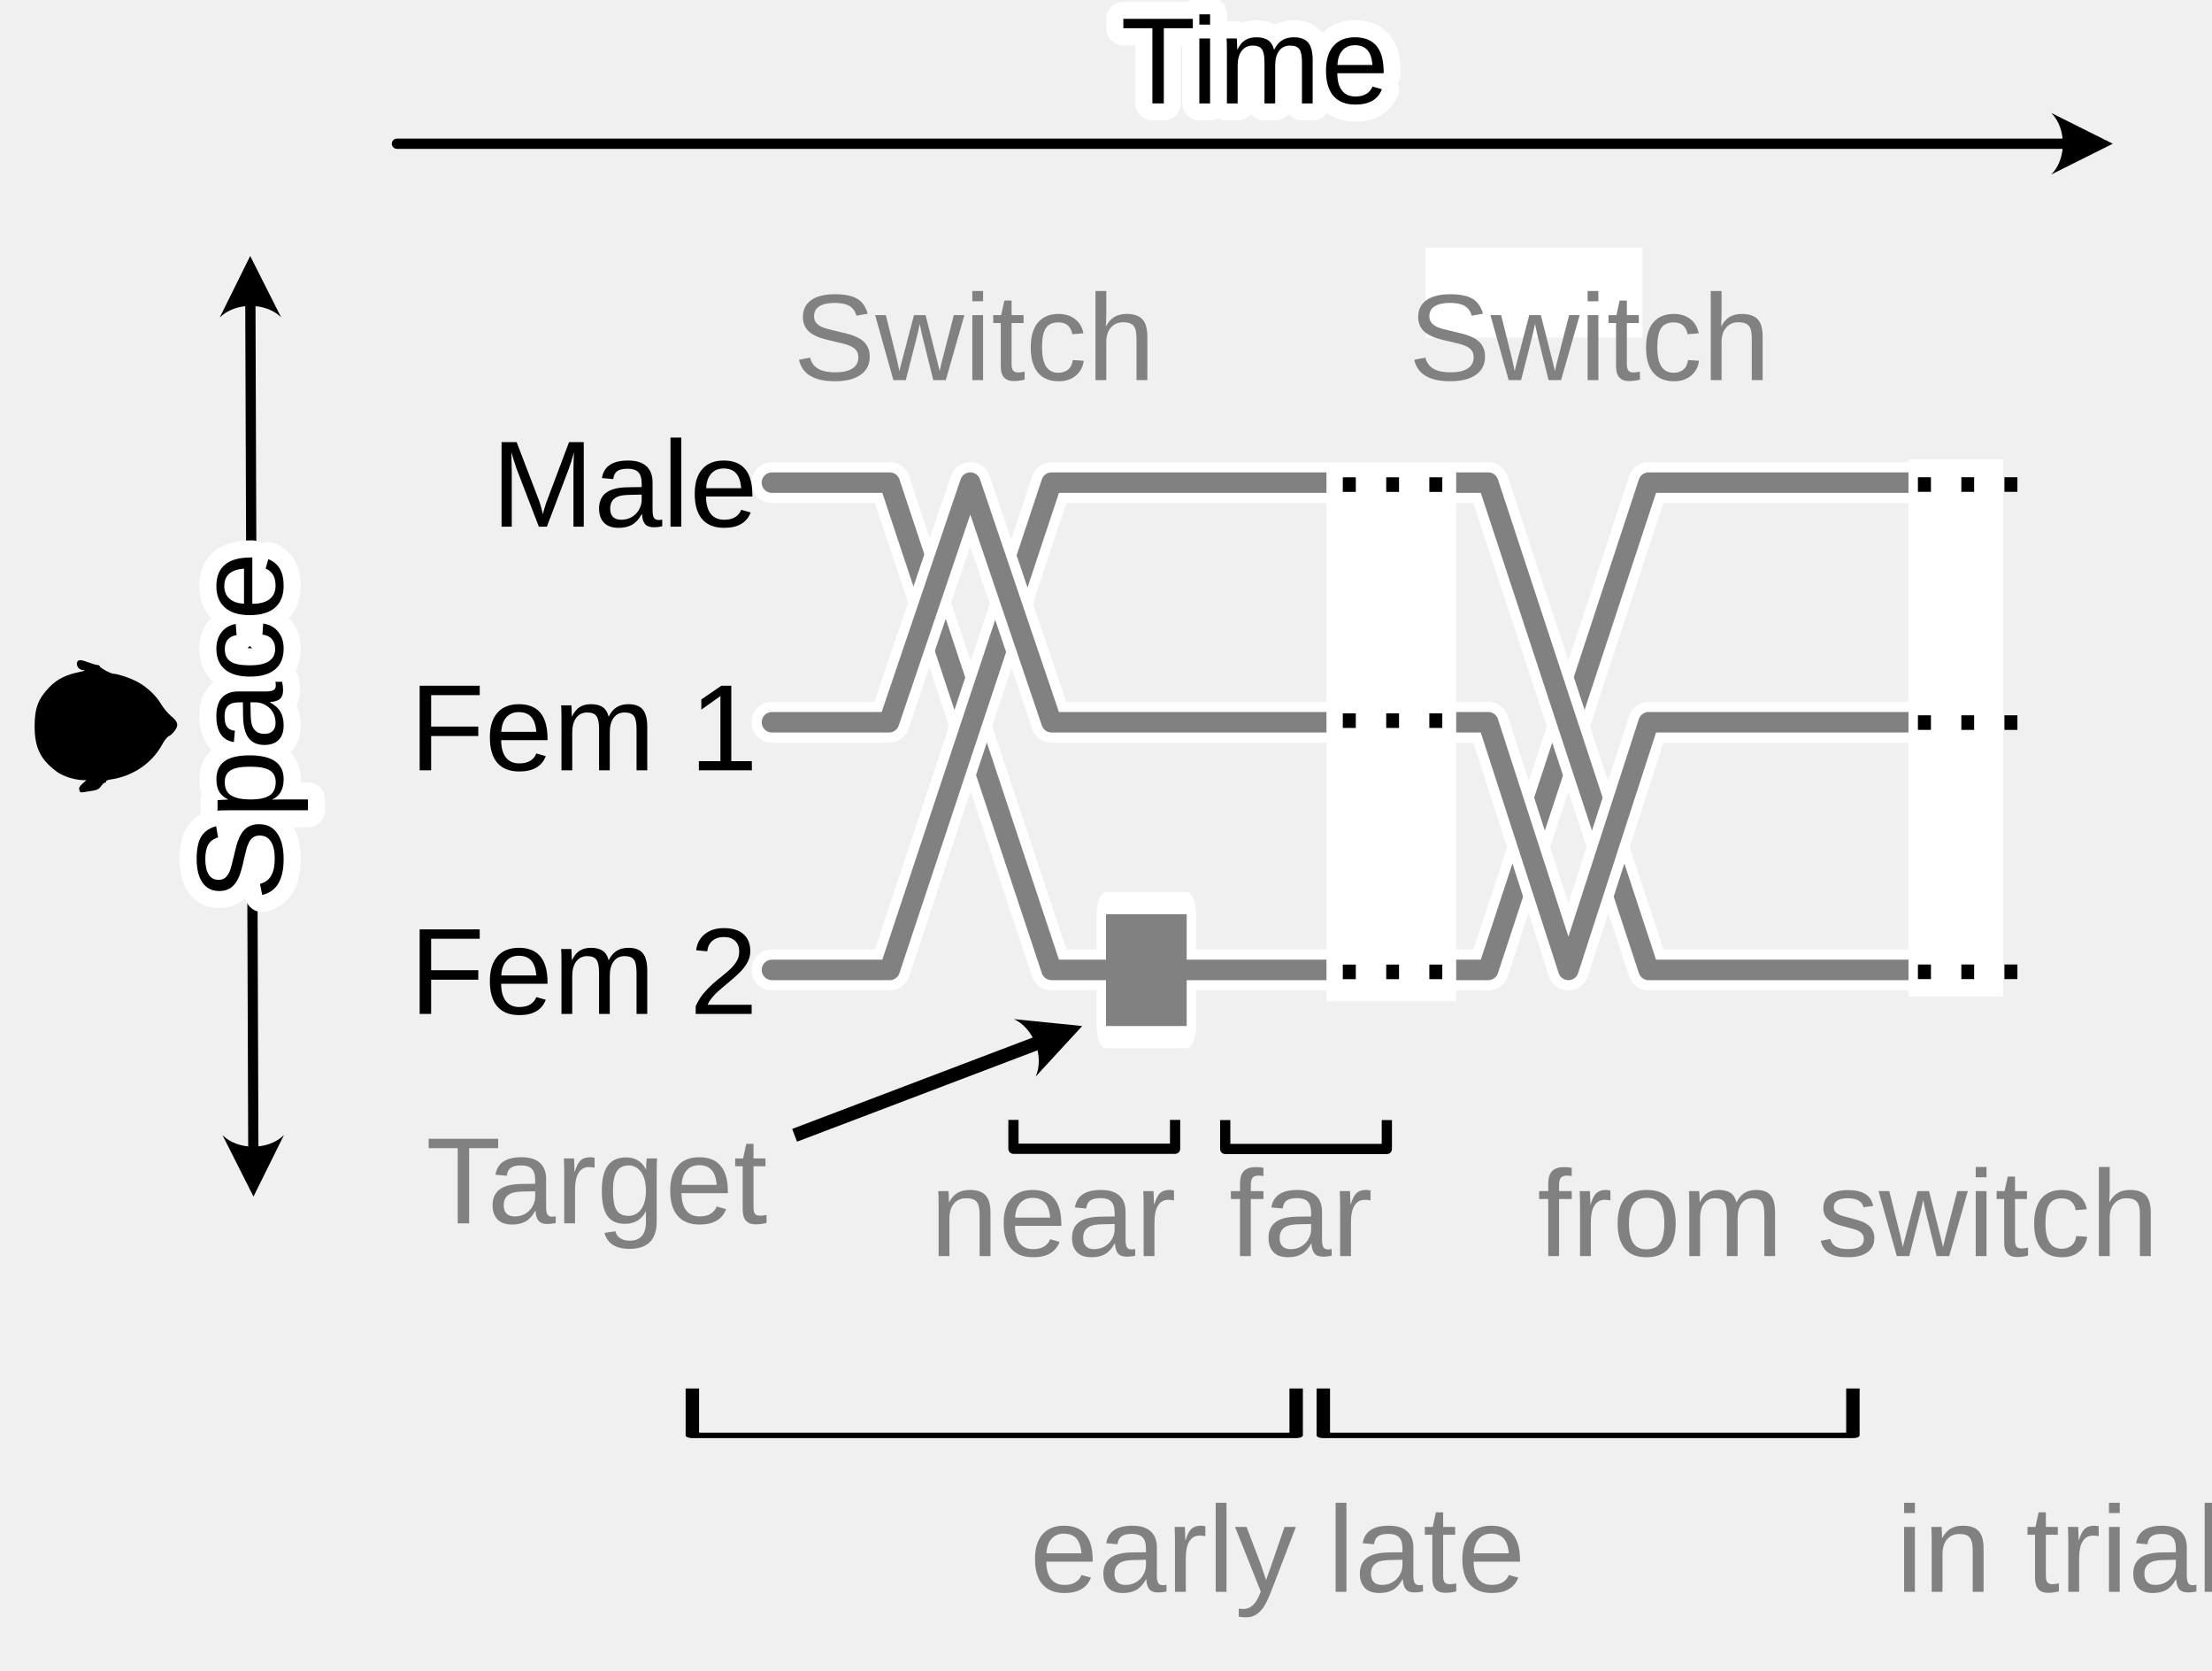
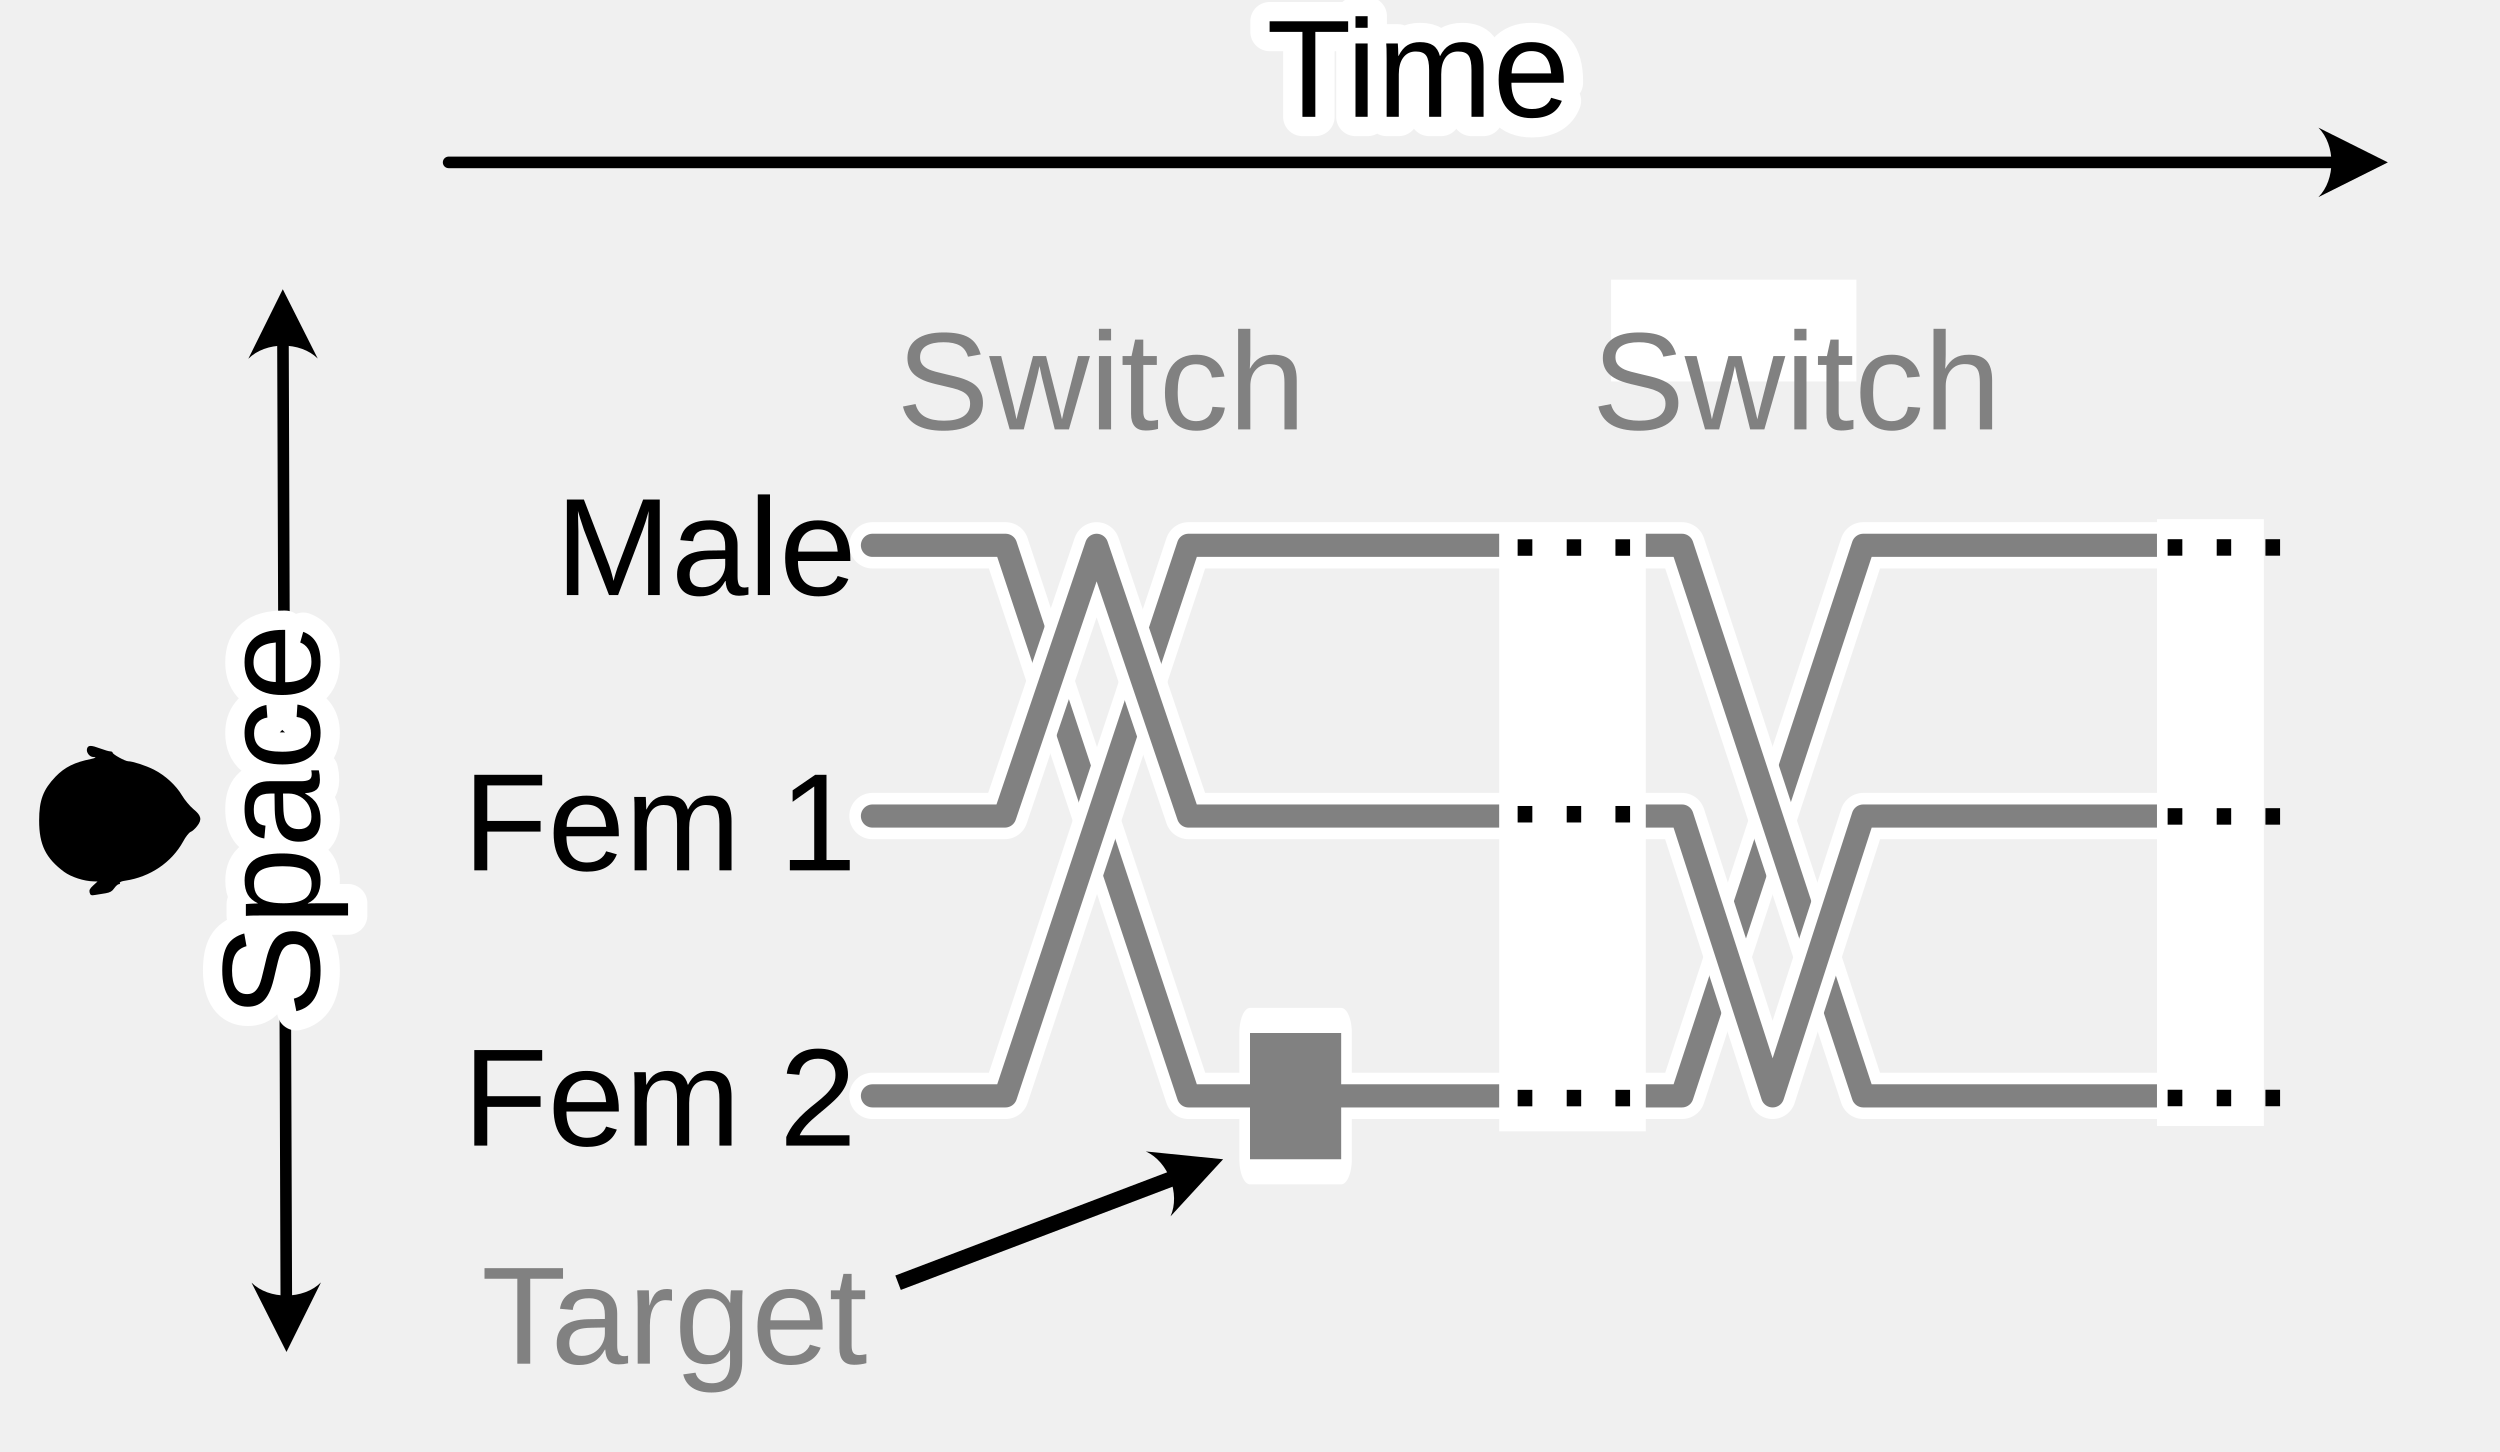
- <svg xmlns="http://www.w3.org/2000/svg" width="100%" height="100%" viewBox="0 0 1350 1019" version="1.1" xml:space="preserve" style="fill-rule:evenodd;clip-rule:evenodd;stroke-linecap:round;stroke-linejoin:round;stroke-miterlimit:1.5;">
-   <g id="Artboard1" transform="matrix(1,0,0,1.69695,0,0)">
+ <svg xmlns="http://www.w3.org/2000/svg" width="100%" height="100%" viewBox="0 0 1350 784" version="1.1" xml:space="preserve" style="fill-rule:evenodd;clip-rule:evenodd;stroke-linecap:round;stroke-linejoin:round;stroke-miterlimit:1.5;">
+   <g id="Artboard1" transform="matrix(1,0,0,1.30524,0,0)">
    <rect x="0" y="0" width="1350" height="600" style="fill:none;" />
    <clipPath id="_clip1">
      <rect x="0" y="0" width="1350" height="600" />
    </clipPath>
    <g clip-path="url(#_clip1)">
-       <g transform="matrix(2.1783,-8.93012e-33,1.51539e-32,1.28366,303.992,38.075)">
+       <g transform="matrix(2.1783,-1.16101e-32,1.51539e-32,1.66889,303.992,49.5014)">
        <path d="M76.725,105.522L109.725,105.522L155.066,242.004L277.404,242.004L322.347,105.522L396.643,105.522" style="fill:none;stroke:white;stroke-width:11.48px;" />
      </g>
-       <g transform="matrix(0.955306,0,0,1.32591,172.9,-126.052)">
+       <g transform="matrix(0.955306,0,0,1.72381,172.9,-163.88)">
        <rect x="525.591" y="342.989" width="51.536" height="30.301" style="fill:none;stroke:white;stroke-width:12.05px;stroke-linecap:butt;" />
        <rect x="525.591" y="342.989" width="51.536" height="30.301" style="fill:rgb(129,129,129);" />
      </g>
-       <g transform="matrix(2.1783,-8.93012e-33,1.51539e-32,1.28366,303.992,38.075)">
+       <g transform="matrix(2.1783,-1.16101e-32,1.51539e-32,1.66889,303.992,49.5014)">
        <path d="M76.725,105.522L109.725,105.522L155.066,242.004L277.404,242.004L322.347,105.522L396.643,105.522" style="fill:none;stroke:rgb(129,129,129);stroke-width:5.74px;" />
      </g>
-       <g transform="matrix(4.67213e-17,-0.449641,0.708566,2.55678e-17,-55.3924,369.497)">
+       <g transform="matrix(4.67213e-17,-0.584579,0.708566,3.32407e-17,-55.3924,480.384)">
        <path d="M237.1,228.4C235.3,226.9 233.4,224.7 233,223.4C232.5,222.2 229.5,219.6 226.3,217.8C211.4,209 201.1,192.6 198.5,173.7C198.2,171.1 197.5,169.2 196.9,169.5C196.4,169.9 196,169.5 196,168.7C196,168 194.7,166.4 193.1,165.2C191,163.7 190.1,162 189.6,158.8C189.2,156.4 188.7,152.9 188.4,150.8C187.9,147.7 188.1,147.1 190,146.5C191.7,146 192.8,146.5 195.1,149.2L197.9,152.5L198,149.5C198.1,142.2 201.1,132.4 204.7,127.1C214.4,113 223.9,108 241,108C255.4,108 262.9,111 272.2,120.6C278.9,127.6 282.3,135.1 284.6,147.5C285.3,151.1 286,152.1 286,149.3C286,146.4 289.4,143.7 291.9,144.5C294.5,145.3 294.5,147.5 292,154.7C290.9,157.9 290,161.2 290,162.2C290,163.2 289.6,164 289.1,164C287.9,164 283,173.6 283,175.9C283,179.2 280,189.2 277.1,195.4C273,204.1 266,212.3 258.8,216.9C255.5,219 251.2,222.9 249.1,225.6C244.6,231.6 241.7,232.3 237.1,228.4Z" style="fill-rule:nonzero;" />
      </g>
-       <g transform="matrix(2.1783,-8.93012e-33,-1.51539e-32,-1.28366,303.992,447.954)">
+       <g transform="matrix(2.1783,-1.16101e-32,-1.51539e-32,-1.66889,303.992,582.386)">
        <path d="M76.725,77.302L109.725,77.302L155.066,213.783L277.404,213.783L322.347,77.302L396.643,77.302" style="fill:none;stroke:white;stroke-width:11.48px;" />
      </g>
-       <g transform="matrix(2.1783,-8.93012e-33,-1.51539e-32,-1.28366,303.992,447.954)">
+       <g transform="matrix(2.1783,-1.16101e-32,-1.51539e-32,-1.66889,303.992,582.386)">
        <path d="M76.725,77.302L109.725,77.302L155.066,213.783L277.404,213.783L322.347,77.302L396.643,77.302" style="fill:none;stroke:rgb(129,129,129);stroke-width:5.74px;" />
      </g>
-       <g transform="matrix(7.63643e-16,2.44974,4.15708,-4.5001e-16,-589.585,-877.966)">
+       <g transform="matrix(7.63643e-16,3.18491,4.15708,-5.85059e-16,-589.585,-1141.44)">
        <g transform="matrix(4.4189e-17,0.240553,0.240553,-4.4189e-17,358.391,141.827)">
          <path d="M171.581,193.615L152.701,156.181L134.081,193.746C143.424,184.339 162.174,184.273 171.581,193.615Z" />
          <path d="M173.32,692.492L154.701,730.057L135.82,692.622C145.228,701.965 163.977,701.899 173.32,692.492Z" />
          <path d="M152.805,186.181C153.15,285.213 154.251,601.025 154.596,700.057" style="fill:none;stroke:black;stroke-width:6.25px;" />
        </g>
      </g>
-       <g transform="matrix(2.1783,-8.93012e-33,1.51539e-32,1.28366,303.992,38.075)">
+       <g transform="matrix(2.1783,-1.16101e-32,1.51539e-32,1.66889,303.992,49.5014)">
        <path d="M76.725,172.634L109.529,172.634L132.298,105.522L155.066,172.634L277.404,172.634L299.876,242.004L322.347,172.634L396.643,172.634" style="fill:none;stroke:white;stroke-width:11.48px;" />
      </g>
-       <g transform="matrix(2.1783,-8.93012e-33,1.51539e-32,1.28366,303.992,38.075)">
+       <g transform="matrix(2.1783,-1.16101e-32,1.51539e-32,1.66889,303.992,49.5014)">
        <path d="M76.725,172.634L109.529,172.634L132.298,105.522L155.066,172.634L277.404,172.634L299.876,242.004L322.347,172.634L396.643,172.634" style="fill:none;stroke:rgb(129,129,129);stroke-width:5.74px;" />
      </g>
-       <g transform="matrix(1.83008,0,0,0.693692,-48.8177,68.6433)">
+       <g transform="matrix(1.83008,0,0,0.90187,-48.8177,89.2432)">
        <rect x="663.13" y="139.202" width="31.535" height="278.371" style="fill:white;" />
      </g>
-       <g transform="matrix(1.03605,0,0,0.724498,457.935,-211.695)">
+       <g transform="matrix(1.03605,0,0,0.94192,457.935,-275.225)">
        <rect x="397.696" y="415.028" width="127.894" height="44.703" style="fill:white;" />
      </g>
-       <g transform="matrix(2,0,0,1.17859,-531.203,-415.902)">
+       <g transform="matrix(2,0,0,1.53228,-531.203,-540.714)">
        <text x="507.704px" y="468.827px" style="font-family:'ArialMT', 'Arial', sans-serif;font-size:37.5px;fill:rgb(129,129,129);">Switch</text>
      </g>
-       <g transform="matrix(2,0,0,1.17859,-155.688,-415.902)">
+       <g transform="matrix(2,0,0,1.53228,-155.688,-540.714)">
        <text x="507.704px" y="468.827px" style="font-family:'ArialMT', 'Arial', sans-serif;font-size:37.5px;fill:rgb(129,129,129);">Switch</text>
      </g>
-       <g transform="matrix(6.10875e-17,-0.938742,1.9689,4.44933e-17,-192.504,368.23)">
+       <g transform="matrix(6.10875e-17,-1.22046,1.9689,5.78458e-17,-192.504,478.736)">
        <g transform="matrix(1.2555,0,0,1.01579,-8.11132,-2.49608)">
          <text x="44.17px" y="184.905px" style="font-family:'ArialMT', 'Arial', sans-serif;font-size:37.5px;fill:none;stroke:white;stroke-width:10.42px;stroke-linecap:butt;stroke-miterlimit:2;">Space</text>
        </g>
        <g transform="matrix(1.2555,0,0,1.01579,-8.11132,-2.49608)">
          <text x="44.17px" y="184.905px" style="font-family:'ArialMT', 'Arial', sans-serif;font-size:37.5px;">Space</text>
        </g>
      </g>
-       <g transform="matrix(2.51055,0,0,0.693692,-855.263,70.3471)">
+       <g transform="matrix(2.51055,0,0,0.90187,-855.263,91.4584)">
        <rect x="663.13" y="139.202" width="31.535" height="278.371" style="fill:white;" />
      </g>
-       <g transform="matrix(2,0,0,1.17859,-523.218,-51.3147)">
+       <g transform="matrix(2,0,0,1.53228,-523.218,-66.7144)">
        <text x="665.713px" y="265.612px" style="font-family:'ArialMT', 'Arial', sans-serif;font-size:41.667px;">…</text>
      </g>
-       <g transform="matrix(2,0,0,1.17859,-523.218,-136.185)">
+       <g transform="matrix(2,0,0,1.53228,-523.218,-177.054)">
        <text x="665.713px" y="265.612px" style="font-family:'ArialMT', 'Arial', sans-serif;font-size:41.667px;">…</text>
      </g>
-       <g transform="matrix(2,0,0,1.17859,-523.218,39.0107)">
+       <g transform="matrix(2,0,0,1.53228,-523.218,50.7178)">
        <text x="665.713px" y="265.612px" style="font-family:'ArialMT', 'Arial', sans-serif;font-size:41.667px;">…</text>
      </g>
-       <g transform="matrix(2,0,0,1.17859,-755.148,51.9864)">
+       <g transform="matrix(2,0,0,1.53228,-755.148,59.9262)">
        <text x="507.547px" y="329.088px" style="font-family:'ArialMT', 'Arial', sans-serif;font-size:37.5px;fill:rgb(129,129,129);">T<tspan x="526.297px 547.153px " y="329.088px 329.088px ">ar</tspan>get</text>
      </g>
-       <g transform="matrix(1.53224,0,0,0.680672,-152.263,68.6467)">
+       <g transform="matrix(1.53224,0,0,0.884943,-152.263,89.2477)">
        <g transform="matrix(0.652638,-0,-0,0.865752,99.3726,-100.851)">
          <path d="M618.764,621.785L660.479,625.997L632.081,656.841C637.516,644.748 630.857,627.22 618.764,621.785Z" />
          <path d="M484.954,692.671C484.954,692.671 582.866,655.479 632.434,636.65" style="fill:none;stroke:black;stroke-width:8.33px;stroke-linecap:butt;" />
        </g>
      </g>
-       <g transform="matrix(2,0,1.93245e-32,1.17859,-450.254,78.3659)">
+       <g transform="matrix(2,0,1.93245e-32,1.53228,-450.254,101.884)">
        <text x="350.111px" y="242.823px" style="font-family:'ArialMT', 'Arial', sans-serif;font-size:37.5px;">Fem 2</text>
      </g>
-       <g transform="matrix(2,-1.77641e-32,-3.61069e-32,1.17859,-645.757,-9.23173)">
+       <g transform="matrix(2,-2.30951e-32,-3.61069e-32,1.53228,-645.757,-12.0022)">
        <text x="447.862px" y="242.823px" style="font-family:'ArialMT', 'Arial', sans-serif;font-size:37.5px;">Fem 1</text>
      </g>
-       <g transform="matrix(2,-2.48542e-32,-1.42703e-32,1.17859,-578.59,-94.7278)">
+       <g transform="matrix(2,-3.2313e-32,-1.42703e-32,1.53228,-578.59,-123.156)">
        <text x="439.273px" y="241.04px" style="font-family:'ArialMT', 'Arial', sans-serif;font-size:37.5px;">Male</text>
      </g>
-       <g transform="matrix(2,0,0,1.17859,-172.219,-50.6175)">
+       <g transform="matrix(2,0,0,1.53228,-172.219,-65.8079)">
        <text x="665.713px" y="265.612px" style="font-family:'ArialMT', 'Arial', sans-serif;font-size:41.667px;">…</text>
      </g>
-       <g transform="matrix(2,0,0,1.17859,-172.219,-136.212)">
+       <g transform="matrix(2,0,0,1.53228,-172.219,-177.089)">
        <text x="665.713px" y="265.612px" style="font-family:'ArialMT', 'Arial', sans-serif;font-size:41.667px;">…</text>
      </g>
-       <g transform="matrix(2,0,0,1.17859,-172.219,38.9834)">
+       <g transform="matrix(2,0,0,1.53228,-172.219,50.6823)">
        <text x="665.713px" y="265.612px" style="font-family:'ArialMT', 'Arial', sans-serif;font-size:41.667px;">…</text>
      </g>
-       <g transform="matrix(2,0,0,1.17859,-871.946,-68.0111)">
-         <text x="719.8px" y="440.883px" style="font-family:'ArialMT', 'Arial', sans-serif;font-size:37.5px;fill:rgb(129,129,129);">near</text>
-       </g>
-       <g transform="matrix(2,0,0,1.17859,-687.957,-68.0111)">
-         <text x="719.06px" y="440.883px" style="font-family:'ArialMT', 'Arial', sans-serif;font-size:37.5px;fill:rgb(129,129,129);">far</text>
-       </g>
-       <g transform="matrix(1.22943,0,0,0.724498,123.769,94.3385)">
-         <path d="M507.547,425.648L507.547,439.968L587.778,439.968L587.778,425.648" style="fill:none;stroke:black;stroke-width:5.08px;stroke-linecap:butt;" />
-       </g>
-       <g transform="matrix(1.22943,0,0,0.724498,-5.47148,94.27)">
-         <path d="M507.547,425.648L507.547,439.968L587.778,439.968L587.778,425.648" style="fill:none;stroke:black;stroke-width:5.08px;stroke-linecap:butt;" />
-       </g>
-       <g transform="matrix(2,0,0,1.17859,-1081.96,276.526)">
-         <text x="855.225px" y="250.982px" style="font-family:'ArialMT', 'Arial', sans-serif;font-size:37.5px;fill:rgb(129,129,129);">early</text>
-       </g>
-       <g transform="matrix(2,0,0,1.17859,-868.372,281.739)">
-         <text x="839.228px" y="246.559px" style="font-family:'ArialMT', 'Arial', sans-serif;font-size:37.5px;fill:rgb(129,129,129);">late</text>
-       </g>
-       <g transform="matrix(4.96948,0,0,1.17859,-1714.62,-2.45387)">
-         <path d="M507.547,425.648L507.547,439.968L572.586,439.968L572.586,425.648" style="fill:none;stroke:black;stroke-width:1.65px;stroke-linecap:butt;" />
-       </g>
-       <g transform="matrix(4.96948,0,0,1.17859,-2009.1,-2.45387)">
-         <path d="M489.317,425.648L489.317,439.968L563.471,439.968L563.471,425.648" style="fill:none;stroke:black;stroke-width:1.65px;stroke-linecap:butt;" />
-       </g>
-       <g transform="matrix(2,0,0,1.17859,-232.252,47.9857)">
-         <text x="694.665px" y="444.893px" style="font-family:'ArialMT', 'Arial', sans-serif;font-size:37.5px;fill:rgb(129,129,129);">in trial</text>
-       </g>
-       <g transform="matrix(2,0,0,1.17859,-451.043,-72.7372)">
-         <text x="694.665px" y="444.893px" style="font-family:'ArialMT', 'Arial', sans-serif;font-size:37.5px;fill:rgb(129,129,129);">from switch</text>
-       </g>
-       <g transform="matrix(1.01311e-16,-0.975008,1.65454,5.9702e-17,-238.016,250.363)">
+       <g transform="matrix(1.01311e-16,-1.26761,1.65454,7.76187e-17,-238.016,325.498)">
        <g transform="matrix(3.70087e-17,0.604398,-0.604398,3.70087e-17,256.781,143.856)">
          <path d="M1251.94,68.94L1289.44,87.69L1251.94,106.44C1261.32,97.065 1261.32,78.315 1251.94,68.94Z" />
          <path d="M242.253,87.69L1259.44,87.69" style="fill:none;stroke:black;stroke-width:6.25px;" />
        </g>
      </g>
-       <g transform="matrix(2,0,-2.46519e-32,0.917482,532.209,-332.65)">
+       <g transform="matrix(2,0,-2.46519e-32,1.19282,532.209,-432.479)">
        <g transform="matrix(1,0,0,1.28459,0,-104.894)">
          <text x="75.849px" y="395.443px" style="font-family:'ArialMT', 'Arial', sans-serif;font-size:37.5px;fill:none;stroke:white;stroke-width:10.42px;stroke-linecap:butt;stroke-miterlimit:2;">T<tspan x="97.364px 105.695px " y="395.443px 395.443px ">im</tspan>e</text>
        </g>
        <g transform="matrix(1,0,0,1.28459,0,-104.894)">
          <text x="75.849px" y="395.443px" style="font-family:'ArialMT', 'Arial', sans-serif;font-size:37.5px;">T<tspan x="97.364px 105.695px " y="395.443px 395.443px ">im</tspan>e</text>
        </g>
      </g>
    </g>
  </g>
</svg>
